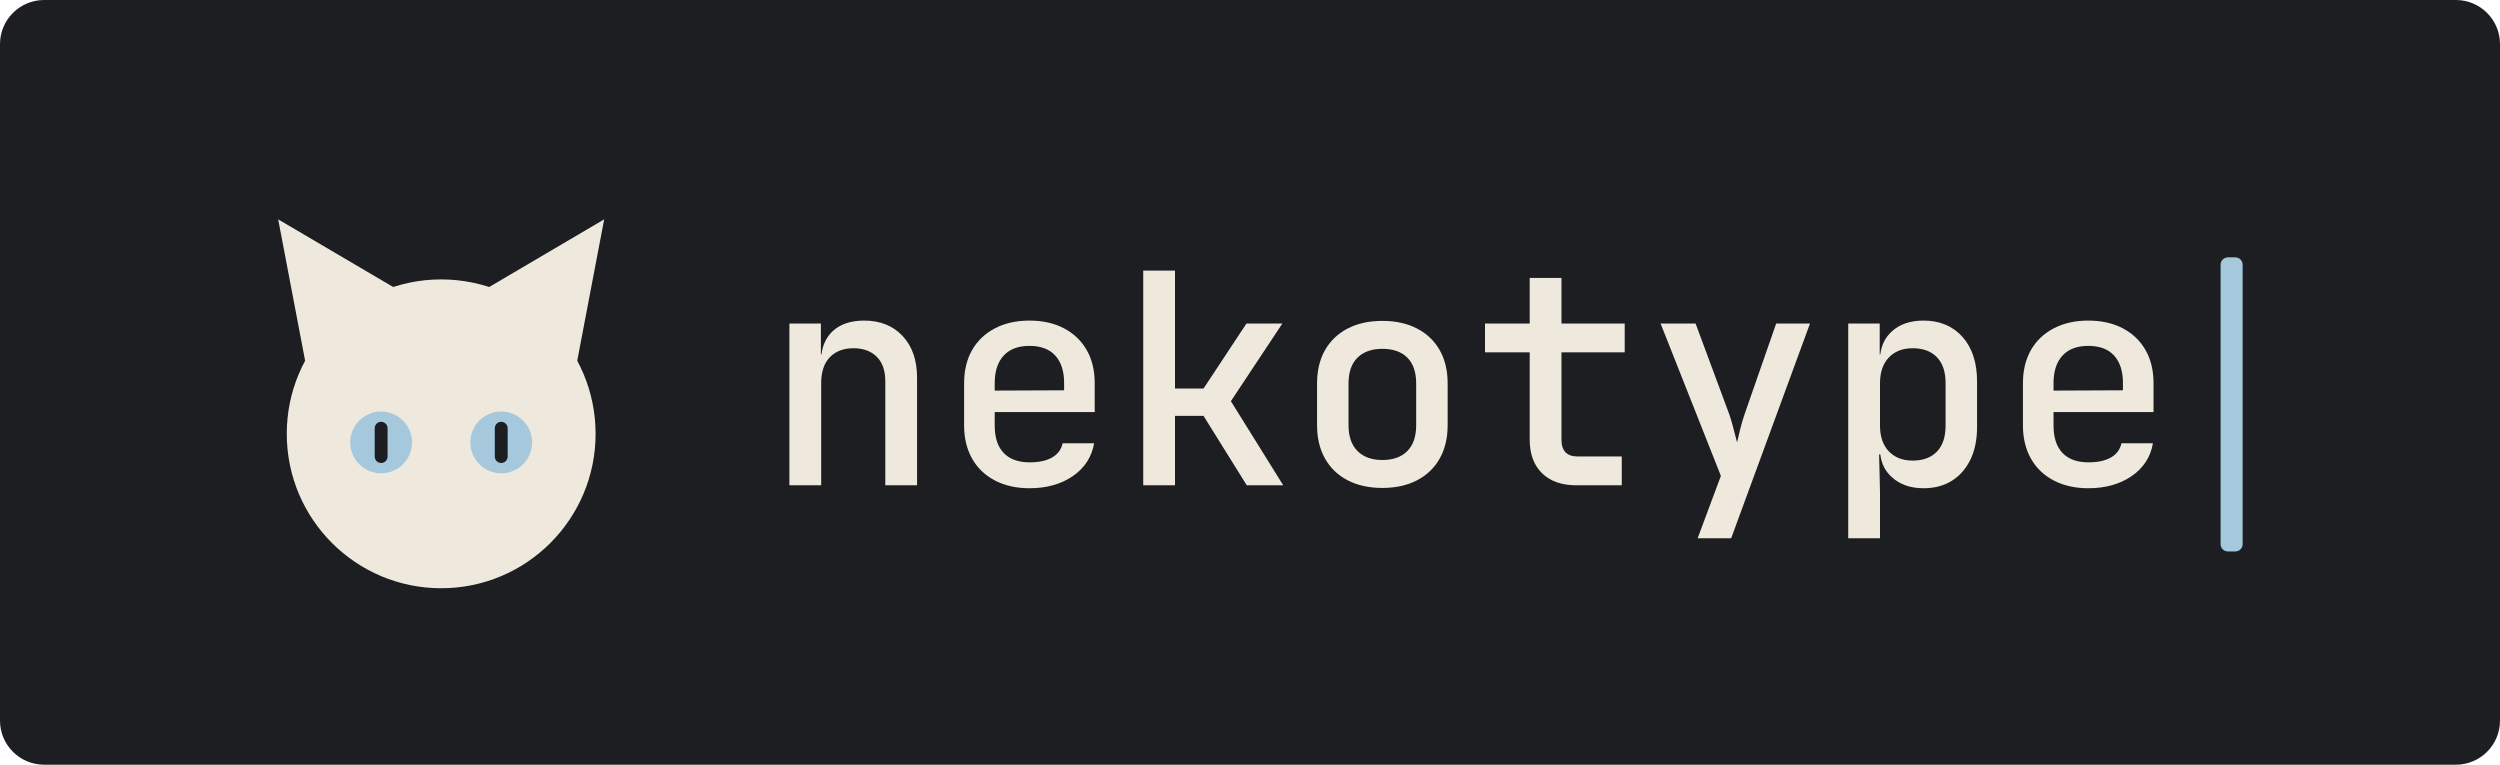
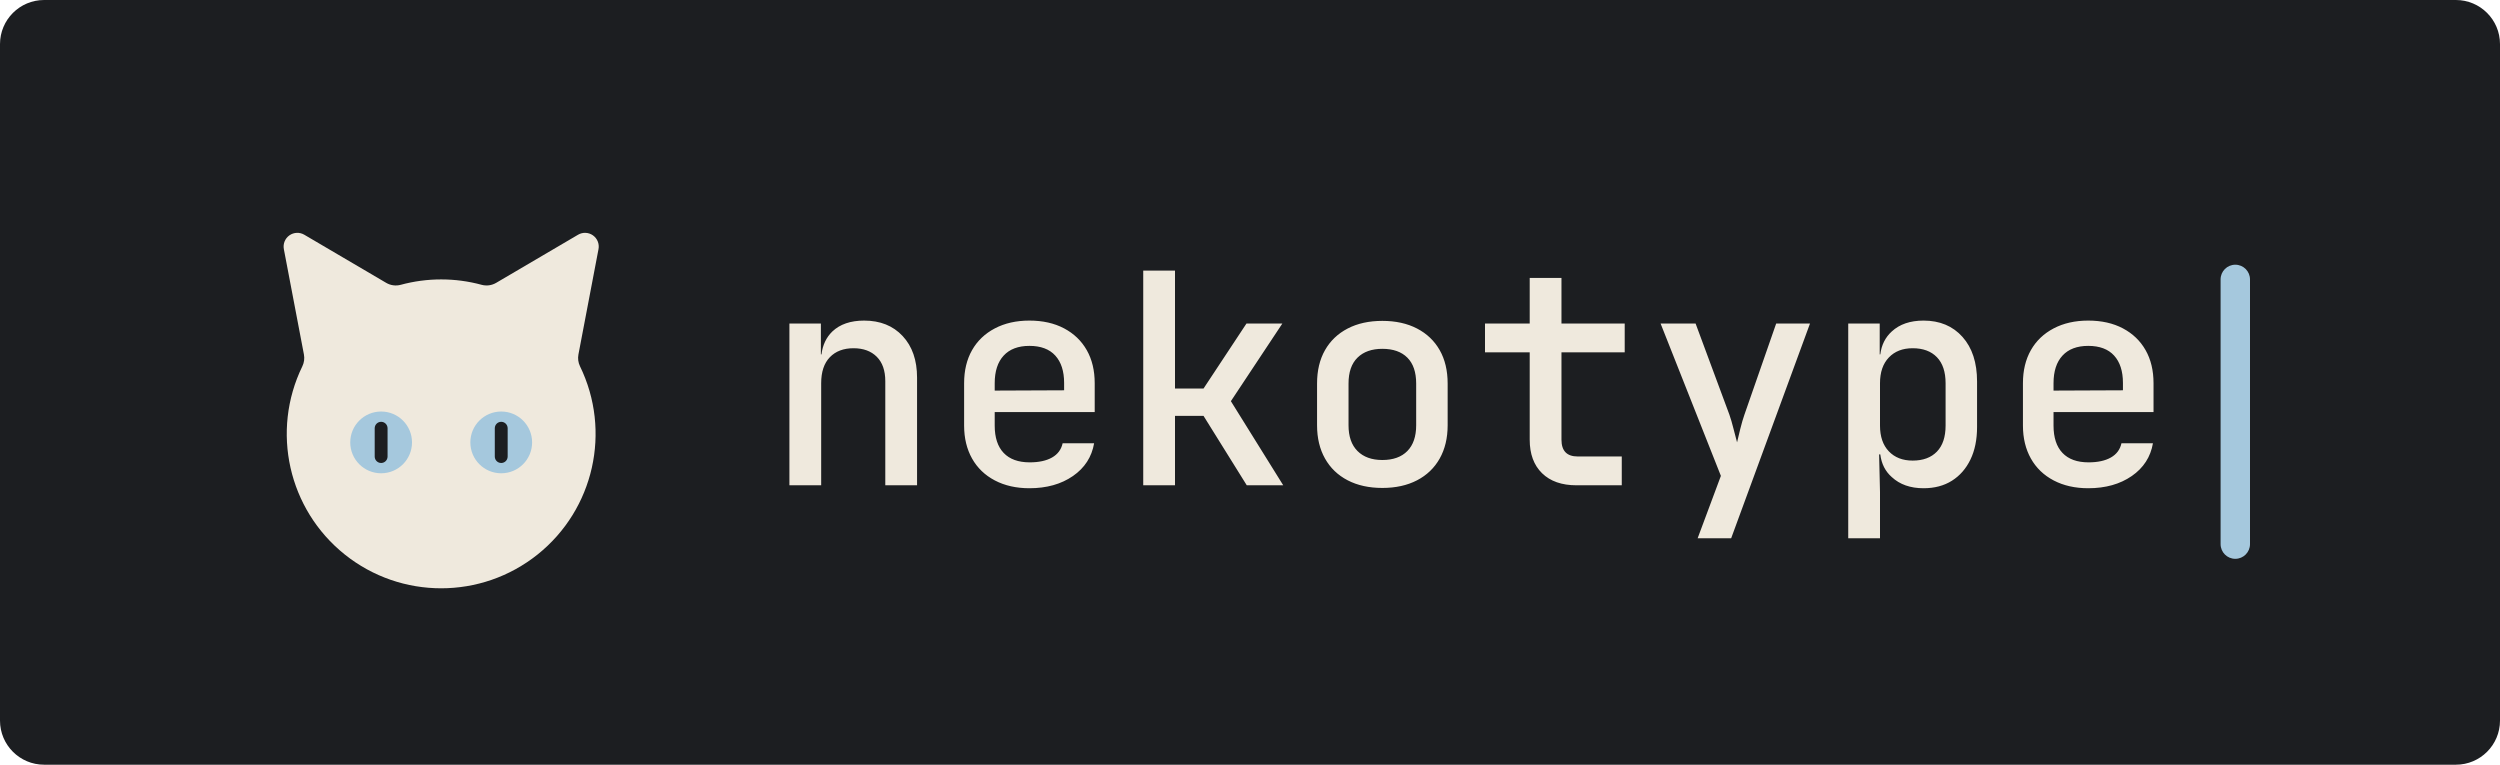
<svg xmlns="http://www.w3.org/2000/svg" viewBox="-32 -24 340 104" width="340" height="104">
  <rect x="-32" y="-24" width="340" height="104" rx="6" fill="#1c1e21" />
  <svg x="0" y="0" width="56" height="56" viewBox="24 6 48 48">
-     <path d="M33 32L29 11L46 21Z" fill="#efe9dd" />
-     <path d="M63 32L67 11L50 21Z" fill="#efe9dd" />
-     <circle cx="48" cy="36" r="18" fill="#efe9dd" />
+     <path d="M32 26.75L29.66 14.47A1.6 1.6 0 0 1 32.04 12.79L41.59 18.4A2.2 2.2 0 0 0 43.28 18.63A18 18 0 0 1 52.72 18.63A2.2 2.2 0 0 0 54.41 18.4L63.96 12.79A1.6 1.6 0 0 1 66.34 14.47L64 26.75A2.2 2.2 0 0 0 64.18 28.12A18 18 0 1 1 31.82 28.12A2.2 2.2 0 0 0 32 26.75Z" fill="#efe9dd" />
    <circle cx="41" cy="37" r="3.6" fill="#a5c8dd" />
    <rect x="40.25" y="34.6" width="1.5" height="4.8" rx="0.75" fill="#1c1e21" />
    <circle cx="55" cy="37" r="3.6" fill="#a5c8dd" />
    <rect x="54.25" y="34.6" width="1.5" height="4.8" rx="0.75" fill="#1c1e21" />
  </svg>
-   <g transform="translate(72 2) scale(1)">
-     <path d="M3.36 40.0V18.0H7.64V22.2H7.72Q7.96 20.28 9.2 19.08Q10.76 17.6 13.52 17.6Q16.8 17.6 18.76 19.7Q20.72 21.8 20.72 25.36V40.0H16.4V25.84Q16.4 23.68 15.24 22.52Q14.08 21.36 12.08 21.36Q10.04 21.36 8.86 22.58Q7.68 23.8 7.68 26.12V40.0ZM36.0 40.4Q33.32 40.4 31.3 39.34Q29.28 38.28 28.2 36.36Q27.12 34.44 27.12 31.88V26.12Q27.12 23.52 28.2 21.62Q29.28 19.72 31.3 18.66Q33.32 17.6 36.0 17.6Q38.72 17.6 40.72 18.66Q42.72 19.72 43.8 21.62Q44.88 23.52 44.88 26.12V30.04H31.28V31.88Q31.28 34.32 32.5 35.6Q33.72 36.88 36.04 36.88Q37.92 36.88 39.08 36.22Q40.24 35.56 40.52 34.28H44.8Q44.32 37.08 41.92 38.74Q39.52 40.4 36.0 40.4ZM40.72 27.08V26.08Q40.72 23.68 39.52 22.36Q38.32 21.04 36.0 21.04Q33.72 21.04 32.5 22.36Q31.28 23.68 31.28 26.12V27.12ZM51.48 40.0V10.8H55.8V26.84H59.68L65.52 18.0H70.4L63.4 28.56L70.52 40.0H65.56L59.68 30.56H55.8V40.0ZM84.0 40.36Q81.28 40.36 79.28 39.32Q77.28 38.28 76.2 36.36Q75.12 34.44 75.12 31.84V26.16Q75.12 23.52 76.2 21.62Q77.28 19.72 79.28 18.68Q81.28 17.64 84.0 17.64Q86.72 17.64 88.72 18.68Q90.72 19.72 91.8 21.62Q92.88 23.52 92.88 26.16V31.84Q92.88 34.44 91.8 36.36Q90.72 38.28 88.72 39.32Q86.72 40.36 84.0 40.36ZM84.0 36.56Q86.2 36.56 87.4 35.34Q88.6 34.12 88.6 31.84V26.16Q88.6 23.84 87.4 22.64Q86.2 21.44 84.0 21.44Q81.84 21.44 80.62 22.64Q79.4 23.84 79.4 26.16V31.84Q79.4 34.12 80.62 35.34Q81.84 36.56 84.0 36.56ZM110.4 40.0Q107.4 40.0 105.72 38.36Q104.04 36.72 104.04 33.8V21.92H97.96V18.0H104.04V11.8H108.36V18.0H116.96V21.92H108.36V33.8Q108.36 36.08 110.56 36.08H116.56V40.0ZM126.88 47.2 130.04 38.72 121.84 18.0H126.6L131.2 30.4Q131.48 31.2 131.76 32.32Q132.04 33.44 132.24 34.16Q132.4 33.44 132.68 32.32Q132.96 31.2 133.24 30.4L137.56 18.0H142.16L131.44 47.2ZM147.36 47.2V18.0H151.64V22.2H151.72Q151.96 20.28 153.28 19.08Q154.88 17.6 157.6 17.6Q160.92 17.6 162.9 19.82Q164.88 22.04 164.88 25.88V32.08Q164.88 34.64 163.98 36.5Q163.08 38.36 161.46 39.38Q159.84 40.4 157.6 40.4Q154.92 40.4 153.28 38.88Q151.96 37.72 151.72 35.8H151.56L151.68 40.92V47.2ZM156.12 36.64Q158.24 36.64 159.42 35.42Q160.6 34.2 160.6 31.88V26.12Q160.6 23.8 159.42 22.58Q158.24 21.36 156.12 21.36Q154.08 21.36 152.88 22.62Q151.68 23.88 151.68 26.12V31.88Q151.68 34.12 152.88 35.38Q154.08 36.64 156.12 36.64ZM180.0 40.4Q177.32 40.4 175.3 39.34Q173.28 38.28 172.2 36.36Q171.12 34.44 171.12 31.88V26.12Q171.12 23.52 172.2 21.62Q173.28 19.72 175.3 18.66Q177.32 17.6 180.0 17.6Q182.72 17.6 184.72 18.66Q186.72 19.72 187.8 21.62Q188.88 23.52 188.88 26.12V30.04H175.28V31.88Q175.28 34.32 176.5 35.6Q177.72 36.88 180.04 36.88Q181.92 36.88 183.08 36.22Q184.24 35.56 184.52 34.28H188.8Q188.32 37.08 185.92 38.74Q183.52 40.4 180.0 40.4ZM184.72 27.08V26.08Q184.72 23.68 183.52 22.36Q182.32 21.04 180.0 21.04Q177.72 21.04 176.5 22.36Q175.28 23.68 175.28 26.12V27.12Z" fill="#efe9dd" />
-     <rect x="198.0" y="9" width="3" height="40" rx="1" fill="#a5c8dd" />
+   <g transform="translate(72 2)">
+     <path d="M3.36 40V18H7.64V22.2H7.72Q7.96 20.28 9.2 19.08Q10.76 17.6 13.52 17.6Q16.8 17.6 18.76 19.7Q20.72 21.8 20.72 25.36V40H16.4V25.84Q16.4 23.68 15.24 22.52Q14.08 21.36 12.08 21.36Q10.04 21.36 8.86 22.58Q7.68 23.8 7.68 26.12V40ZM36 40.4Q33.32 40.4 31.3 39.34Q29.28 38.28 28.2 36.36Q27.12 34.44 27.12 31.88V26.12Q27.12 23.52 28.2 21.62Q29.28 19.72 31.3 18.66Q33.32 17.6 36 17.6Q38.72 17.6 40.72 18.66Q42.72 19.72 43.8 21.62Q44.88 23.52 44.88 26.12V30.04H31.28V31.88Q31.28 34.32 32.5 35.6Q33.72 36.88 36.04 36.88Q37.92 36.88 39.08 36.22Q40.24 35.56 40.52 34.28H44.8Q44.32 37.08 41.92 38.74Q39.52 40.4 36 40.4ZM40.72 27.08V26.08Q40.72 23.68 39.52 22.36Q38.32 21.04 36 21.04Q33.72 21.04 32.5 22.36Q31.28 23.68 31.28 26.12V27.12ZM51.48 40V10.8H55.8V26.84H59.68L65.52 18H70.4L63.4 28.56L70.52 40H65.56L59.68 30.56H55.8V40ZM84 40.36Q81.28 40.36 79.28 39.32Q77.28 38.28 76.2 36.36Q75.12 34.44 75.12 31.84V26.16Q75.12 23.52 76.2 21.62Q77.28 19.72 79.28 18.68Q81.28 17.64 84 17.64Q86.72 17.64 88.72 18.68Q90.72 19.72 91.8 21.62Q92.88 23.52 92.88 26.16V31.84Q92.88 34.44 91.8 36.36Q90.72 38.28 88.72 39.32Q86.72 40.36 84 40.36ZM84 36.56Q86.2 36.56 87.4 35.34Q88.6 34.12 88.6 31.84V26.16Q88.6 23.84 87.4 22.64Q86.2 21.44 84 21.44Q81.84 21.44 80.62 22.64Q79.4 23.84 79.4 26.16V31.84Q79.4 34.12 80.62 35.34Q81.84 36.56 84 36.56ZM110.4 40Q107.4 40 105.72 38.36Q104.04 36.72 104.04 33.8V21.92H97.96V18H104.04V11.8H108.36V18H116.96V21.92H108.36V33.8Q108.36 36.08 110.56 36.08H116.56V40ZM126.88 47.2 130.04 38.72 121.84 18H126.6L131.2 30.4Q131.48 31.2 131.76 32.32Q132.04 33.44 132.24 34.16Q132.4 33.44 132.68 32.32Q132.96 31.2 133.24 30.4L137.56 18H142.16L131.44 47.2ZM147.36 47.2V18H151.64V22.2H151.72Q151.96 20.28 153.28 19.08Q154.88 17.6 157.6 17.6Q160.92 17.6 162.9 19.82Q164.88 22.04 164.88 25.88V32.08Q164.88 34.64 163.98 36.5Q163.08 38.36 161.46 39.38Q159.84 40.4 157.6 40.4Q154.92 40.4 153.28 38.88Q151.96 37.72 151.72 35.8H151.56L151.68 40.92V47.2ZM156.12 36.64Q158.24 36.64 159.42 35.42Q160.6 34.2 160.6 31.88V26.12Q160.6 23.8 159.42 22.58Q158.24 21.36 156.12 21.36Q154.08 21.36 152.88 22.62Q151.68 23.88 151.68 26.12V31.88Q151.68 34.12 152.88 35.38Q154.08 36.64 156.12 36.64ZM180 40.4Q177.32 40.4 175.3 39.34Q173.28 38.28 172.2 36.36Q171.12 34.44 171.12 31.88V26.12Q171.12 23.52 172.2 21.62Q173.28 19.72 175.3 18.66Q177.32 17.6 180 17.6Q182.72 17.6 184.72 18.66Q186.72 19.72 187.8 21.62Q188.88 23.52 188.88 26.12V30.04H175.28V31.88Q175.28 34.32 176.5 35.6Q177.72 36.88 180.04 36.88Q181.92 36.88 183.08 36.22Q184.24 35.56 184.52 34.28H188.8Q188.32 37.08 185.92 38.74Q183.52 40.4 180 40.4ZM184.72 27.08V26.08Q184.72 23.68 183.52 22.36Q182.32 21.04 180 21.04Q177.72 21.04 176.5 22.36Q175.28 23.68 175.28 26.12V27.12Z" fill="#efe9dd" />
+     <rect x="198" y="10" width="4" height="40" rx="2" fill="#a5c8dd" />
  </g>
</svg>
